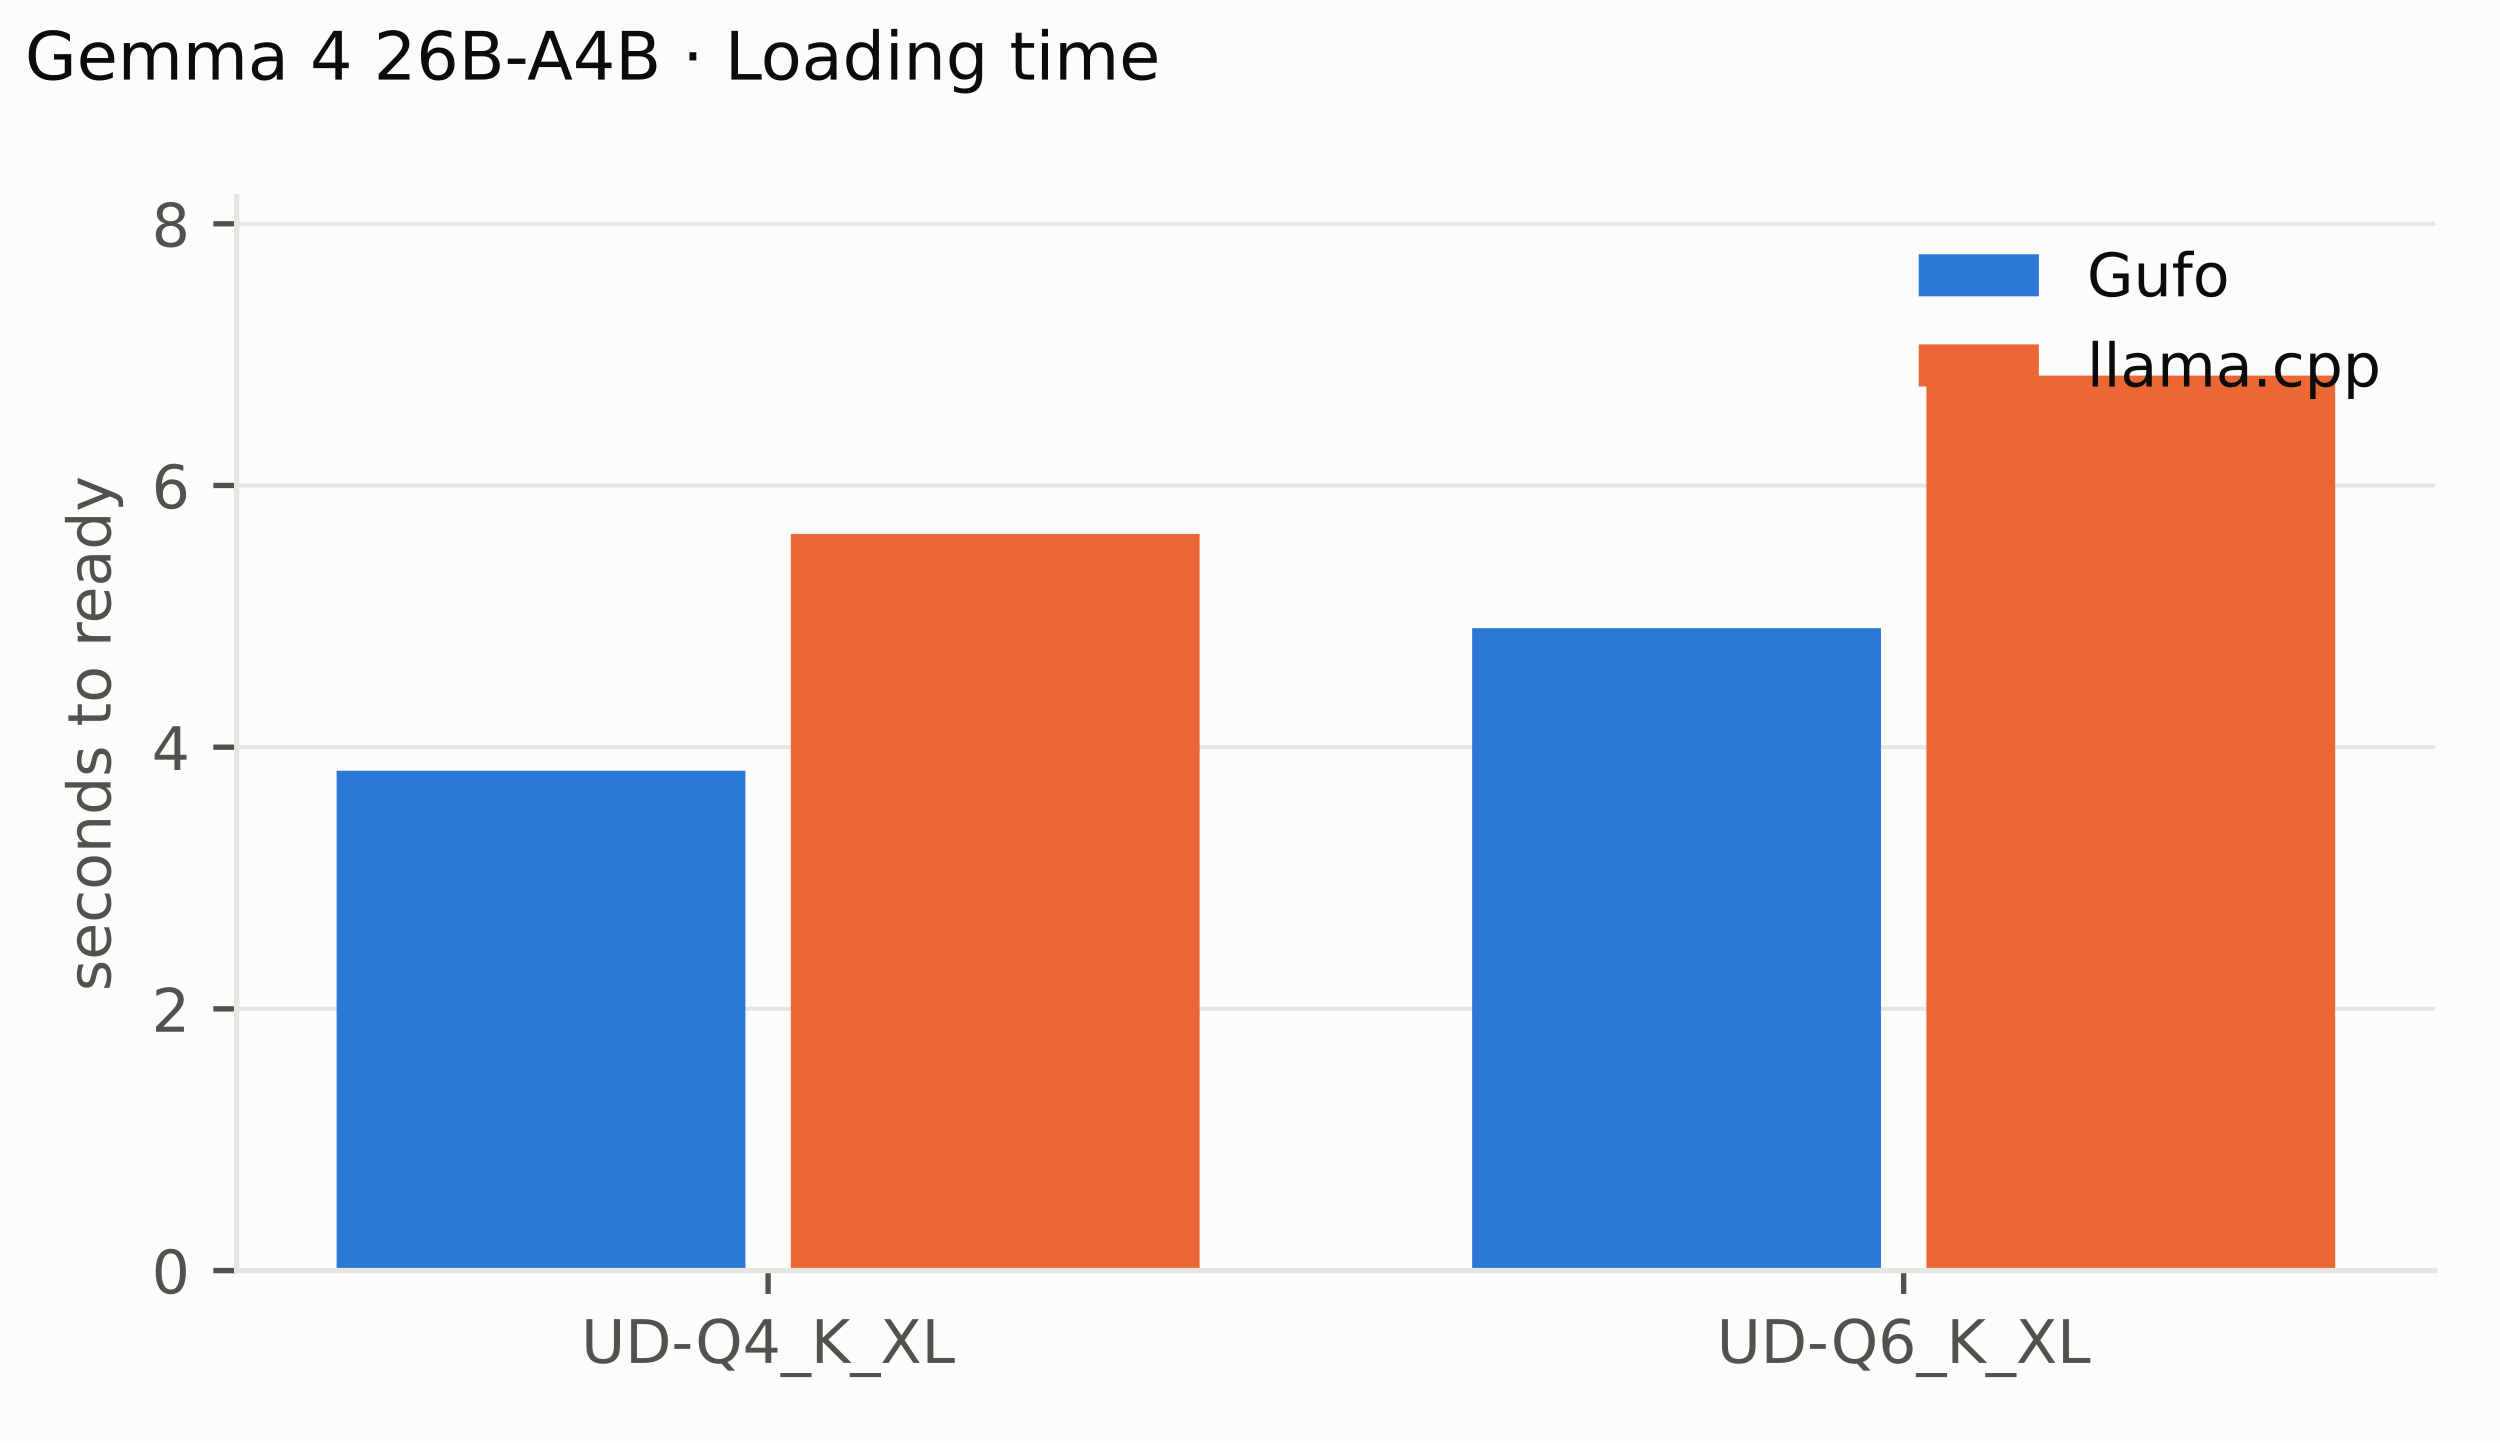
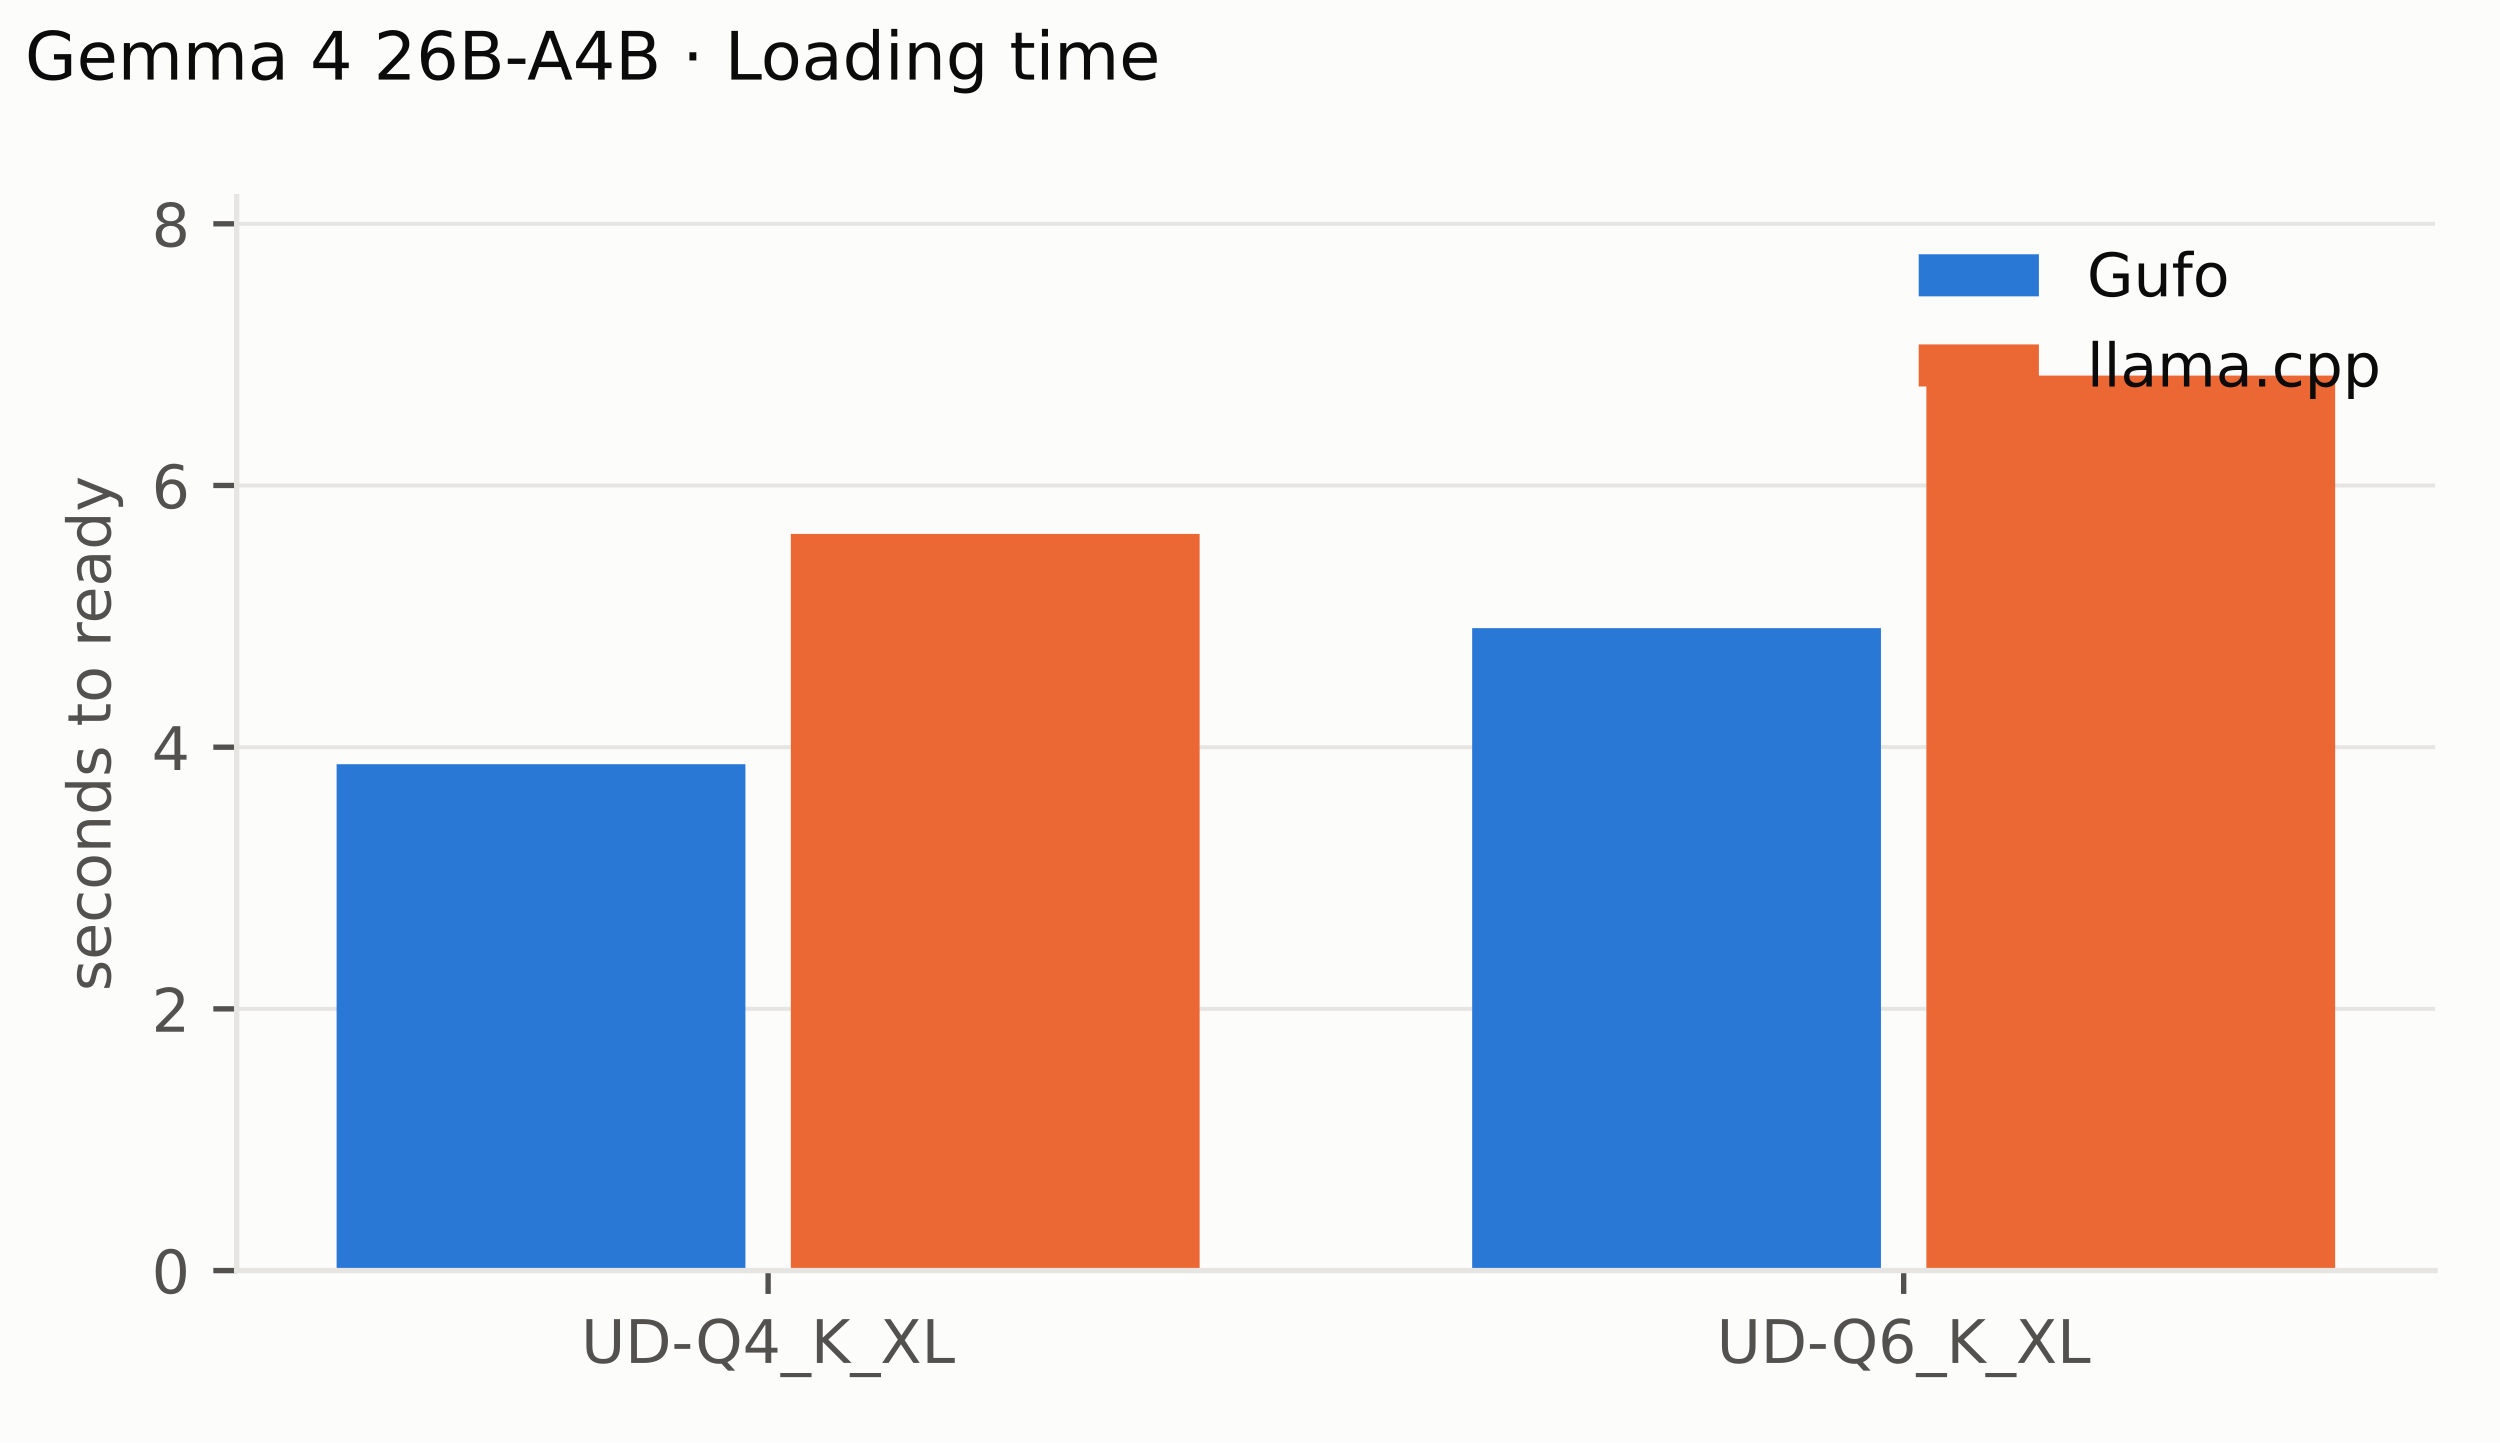
<svg xmlns="http://www.w3.org/2000/svg" xmlns:xlink="http://www.w3.org/1999/xlink" width="374.4pt" height="216pt" viewBox="0 0 374.4 216" version="1.1">
  <defs>
    <style type="text/css">*{stroke-linejoin: round; stroke-linecap: butt}</style>
  </defs>
  <g id="figure_1">
    <g id="patch_1">
      <path d="M 0 216 L 374.4 216 L 374.4 0 L 0 0 z " style="fill: #fcfcfb" />
    </g>
    <g id="axes_1">
      <g id="patch_2">
        <path d="M 35.447 190.28 L 364.68 190.28 L 364.68 29.441 L 35.447 29.441 z " style="fill: #fcfcfb" />
      </g>
      <g id="matplotlib.axis_1">
        <g id="xtick_1">
          <g id="line2d_1">
            <defs>
              <path id="m1ebf051f68" d="M 0 0 L 0 3.5 " style="stroke: #52514e; stroke-width: 0.8" />
            </defs>
            <g>
              <use xlink:href="#m1ebf051f68" x="115.034" y="190.28" style="fill: #52514e; stroke: #52514e; stroke-width: 0.8" />
            </g>
          </g>
          <g id="text_1">
            <text style="font-size: 9px; font-family: 'DejaVu Sans', 'Bitstream Vera Sans', 'Computer Modern Sans Serif', 'Lucida Grande', 'Verdana', 'Geneva', 'Lucid', 'Arial', 'Helvetica', 'Avant Garde', sans-serif; text-anchor: middle; fill: #52514e" x="115.034" y="204.118" transform="rotate(-0 115.0343 204.1179)">UD-Q4_K_XL</text>
          </g>
        </g>
        <g id="xtick_2">
          <g id="line2d_2">
            <g>
              <use xlink:href="#m1ebf051f68" x="285.093" y="190.28" style="fill: #52514e; stroke: #52514e; stroke-width: 0.8" />
            </g>
          </g>
          <g id="text_2">
            <text style="font-size: 9px; font-family: 'DejaVu Sans', 'Bitstream Vera Sans', 'Computer Modern Sans Serif', 'Lucida Grande', 'Verdana', 'Geneva', 'Lucid', 'Arial', 'Helvetica', 'Avant Garde', sans-serif; text-anchor: middle; fill: #52514e" x="285.093" y="204.118" transform="rotate(-0 285.0927 204.1179)">UD-Q6_K_XL</text>
          </g>
        </g>
      </g>
      <g id="matplotlib.axis_2">
        <g id="ytick_1">
          <g id="line2d_3">
            <path d="M 35.447 190.28 L 364.68 190.28 " clip-path="url(#p1f4a9b3888)" style="fill: none; stroke: #e6e5e1; stroke-width: 0.6; stroke-linecap: square" />
          </g>
          <g id="line2d_4">
            <defs>
              <path id="m680e5b1e24" d="M 0 0 L -3.5 0 " style="stroke: #52514e; stroke-width: 0.8" />
            </defs>
            <g>
              <use xlink:href="#m680e5b1e24" x="35.447" y="190.28" style="fill: #52514e; stroke: #52514e; stroke-width: 0.8" />
            </g>
          </g>
          <g id="text_3">
            <text style="font-size: 9px; font-family: 'DejaVu Sans', 'Bitstream Vera Sans', 'Computer Modern Sans Serif', 'Lucida Grande', 'Verdana', 'Geneva', 'Lucid', 'Arial', 'Helvetica', 'Avant Garde', sans-serif; text-anchor: end; fill: #52514e" x="28.447" y="193.699" transform="rotate(-0 28.44695 193.6989)">0</text>
          </g>
        </g>
        <g id="ytick_2">
          <g id="line2d_5">
            <path d="M 35.447 151.089 L 364.68 151.089 " clip-path="url(#p1f4a9b3888)" style="fill: none; stroke: #e6e5e1; stroke-width: 0.6; stroke-linecap: square" />
          </g>
          <g id="line2d_6">
            <g>
              <use xlink:href="#m680e5b1e24" x="35.447" y="151.089" style="fill: #52514e; stroke: #52514e; stroke-width: 0.8" />
            </g>
          </g>
          <g id="text_4">
            <text style="font-size: 9px; font-family: 'DejaVu Sans', 'Bitstream Vera Sans', 'Computer Modern Sans Serif', 'Lucida Grande', 'Verdana', 'Geneva', 'Lucid', 'Arial', 'Helvetica', 'Avant Garde', sans-serif; text-anchor: end; fill: #52514e" x="28.447" y="154.508" transform="rotate(-0 28.44695 154.5081)">2</text>
          </g>
        </g>
        <g id="ytick_3">
          <g id="line2d_7">
            <path d="M 35.447 111.898 L 364.68 111.898 " clip-path="url(#p1f4a9b3888)" style="fill: none; stroke: #e6e5e1; stroke-width: 0.6; stroke-linecap: square" />
          </g>
          <g id="line2d_8">
            <g>
              <use xlink:href="#m680e5b1e24" x="35.447" y="111.898" style="fill: #52514e; stroke: #52514e; stroke-width: 0.8" />
            </g>
          </g>
          <g id="text_5">
            <text style="font-size: 9px; font-family: 'DejaVu Sans', 'Bitstream Vera Sans', 'Computer Modern Sans Serif', 'Lucida Grande', 'Verdana', 'Geneva', 'Lucid', 'Arial', 'Helvetica', 'Avant Garde', sans-serif; text-anchor: end; fill: #52514e" x="28.447" y="115.317" transform="rotate(-0 28.44695 115.3173)">4</text>
          </g>
        </g>
        <g id="ytick_4">
          <g id="line2d_9">
            <path d="M 35.447 72.707 L 364.68 72.707 " clip-path="url(#p1f4a9b3888)" style="fill: none; stroke: #e6e5e1; stroke-width: 0.6; stroke-linecap: square" />
          </g>
          <g id="line2d_10">
            <g>
              <use xlink:href="#m680e5b1e24" x="35.447" y="72.707" style="fill: #52514e; stroke: #52514e; stroke-width: 0.8" />
            </g>
          </g>
          <g id="text_6">
            <text style="font-size: 9px; font-family: 'DejaVu Sans', 'Bitstream Vera Sans', 'Computer Modern Sans Serif', 'Lucida Grande', 'Verdana', 'Geneva', 'Lucid', 'Arial', 'Helvetica', 'Avant Garde', sans-serif; text-anchor: end; fill: #52514e" x="28.447" y="76.126" transform="rotate(-0 28.44695 76.12642)">6</text>
          </g>
        </g>
        <g id="ytick_5">
          <g id="line2d_11">
            <path d="M 35.447 33.517 L 364.68 33.517 " clip-path="url(#p1f4a9b3888)" style="fill: none; stroke: #e6e5e1; stroke-width: 0.6; stroke-linecap: square" />
          </g>
          <g id="line2d_12">
            <g>
              <use xlink:href="#m680e5b1e24" x="35.447" y="33.517" style="fill: #52514e; stroke: #52514e; stroke-width: 0.8" />
            </g>
          </g>
          <g id="text_7">
            <text style="font-size: 9px; font-family: 'DejaVu Sans', 'Bitstream Vera Sans', 'Computer Modern Sans Serif', 'Lucida Grande', 'Verdana', 'Geneva', 'Lucid', 'Arial', 'Helvetica', 'Avant Garde', sans-serif; text-anchor: end; fill: #52514e" x="28.447" y="36.936" transform="rotate(-0 28.44695 36.93557)">8</text>
          </g>
        </g>
        <g id="text_8">
          <text style="font-size: 9px; font-family: 'DejaVu Sans', 'Bitstream Vera Sans', 'Computer Modern Sans Serif', 'Lucida Grande', 'Verdana', 'Geneva', 'Lucid', 'Arial', 'Helvetica', 'Avant Garde', sans-serif; text-anchor: middle; fill: #52514e" x="16.559" y="109.86" transform="rotate(-90 16.55859 109.8604)">seconds to ready</text>
        </g>
      </g>
      <g id="patch_3">
-         <path d="M 50.412 190.28 L 111.633 190.28 L 111.633 115.425 L 50.412 115.425 z " clip-path="url(#p1f4a9b3888)" style="fill: #2a78d6" />
+         <path d="M 50.412 190.28 L 111.633 190.28 L 111.633 114.446 L 50.412 114.446 z " clip-path="url(#p1f4a9b3888)" style="fill: #2a78d6" />
      </g>
      <g id="patch_4">
        <path d="M 220.47 190.28 L 281.692 190.28 L 281.692 94.066 L 220.47 94.066 z " clip-path="url(#p1f4a9b3888)" style="fill: #2a78d6" />
      </g>
      <g id="patch_5">
        <path d="M 118.435 190.28 L 179.656 190.28 L 179.656 79.958 L 118.435 79.958 z " clip-path="url(#p1f4a9b3888)" style="fill: #eb6834" />
      </g>
      <g id="patch_6">
        <path d="M 288.494 190.28 L 349.715 190.28 L 349.715 56.247 L 288.494 56.247 z " clip-path="url(#p1f4a9b3888)" style="fill: #eb6834" />
      </g>
      <g id="patch_7">
        <path d="M 35.447 190.28 L 35.447 29.441 " style="fill: none; stroke: #e6e5e1; stroke-width: 0.8; stroke-linejoin: miter; stroke-linecap: square" />
      </g>
      <g id="patch_8">
        <path d="M 35.447 190.28 L 364.68 190.28 " style="fill: none; stroke: #e6e5e1; stroke-width: 0.8; stroke-linejoin: miter; stroke-linecap: square" />
      </g>
      <g id="legend_1">
        <g id="patch_9">
          <path d="M 287.346 44.379 L 305.346 44.379 L 305.346 38.079 L 287.346 38.079 z " style="fill: #2a78d6" />
        </g>
        <g id="text_9">
          <text style="font-size: 9px; font-family: 'DejaVu Sans', 'Bitstream Vera Sans', 'Computer Modern Sans Serif', 'Lucida Grande', 'Verdana', 'Geneva', 'Lucid', 'Arial', 'Helvetica', 'Avant Garde', sans-serif; text-anchor: start; fill: #0b0b0b" x="312.546" y="44.379" transform="rotate(-0 312.5461 44.37938)">Gufo</text>
        </g>
        <g id="patch_10">
          <path d="M 287.346 57.88 L 305.346 57.88 L 305.346 51.58 L 287.346 51.58 z " style="fill: #eb6834" />
        </g>
        <g id="text_10">
          <text style="font-size: 9px; font-family: 'DejaVu Sans', 'Bitstream Vera Sans', 'Computer Modern Sans Serif', 'Lucida Grande', 'Verdana', 'Geneva', 'Lucid', 'Arial', 'Helvetica', 'Avant Garde', sans-serif; text-anchor: start; fill: #0b0b0b" x="312.546" y="57.88" transform="rotate(-0 312.5461 57.88008)">llama.cpp</text>
        </g>
      </g>
    </g>
    <g id="text_11">
      <text style="font-size: 10px; font-family: 'DejaVu Sans', 'Bitstream Vera Sans', 'Computer Modern Sans Serif', 'Lucida Grande', 'Verdana', 'Geneva', 'Lucid', 'Arial', 'Helvetica', 'Avant Garde', sans-serif; text-anchor: start; fill: #0b0b0b" x="3.744" y="11.918" transform="rotate(-0 3.744 11.91844)">Gemma 4 26B-A4B · Loading time</text>
    </g>
  </g>
  <defs>
    <clipPath id="p1f4a9b3888">
      <rect x="35.447" y="29.441" width="329.233" height="160.839" />
    </clipPath>
  </defs>
</svg>
